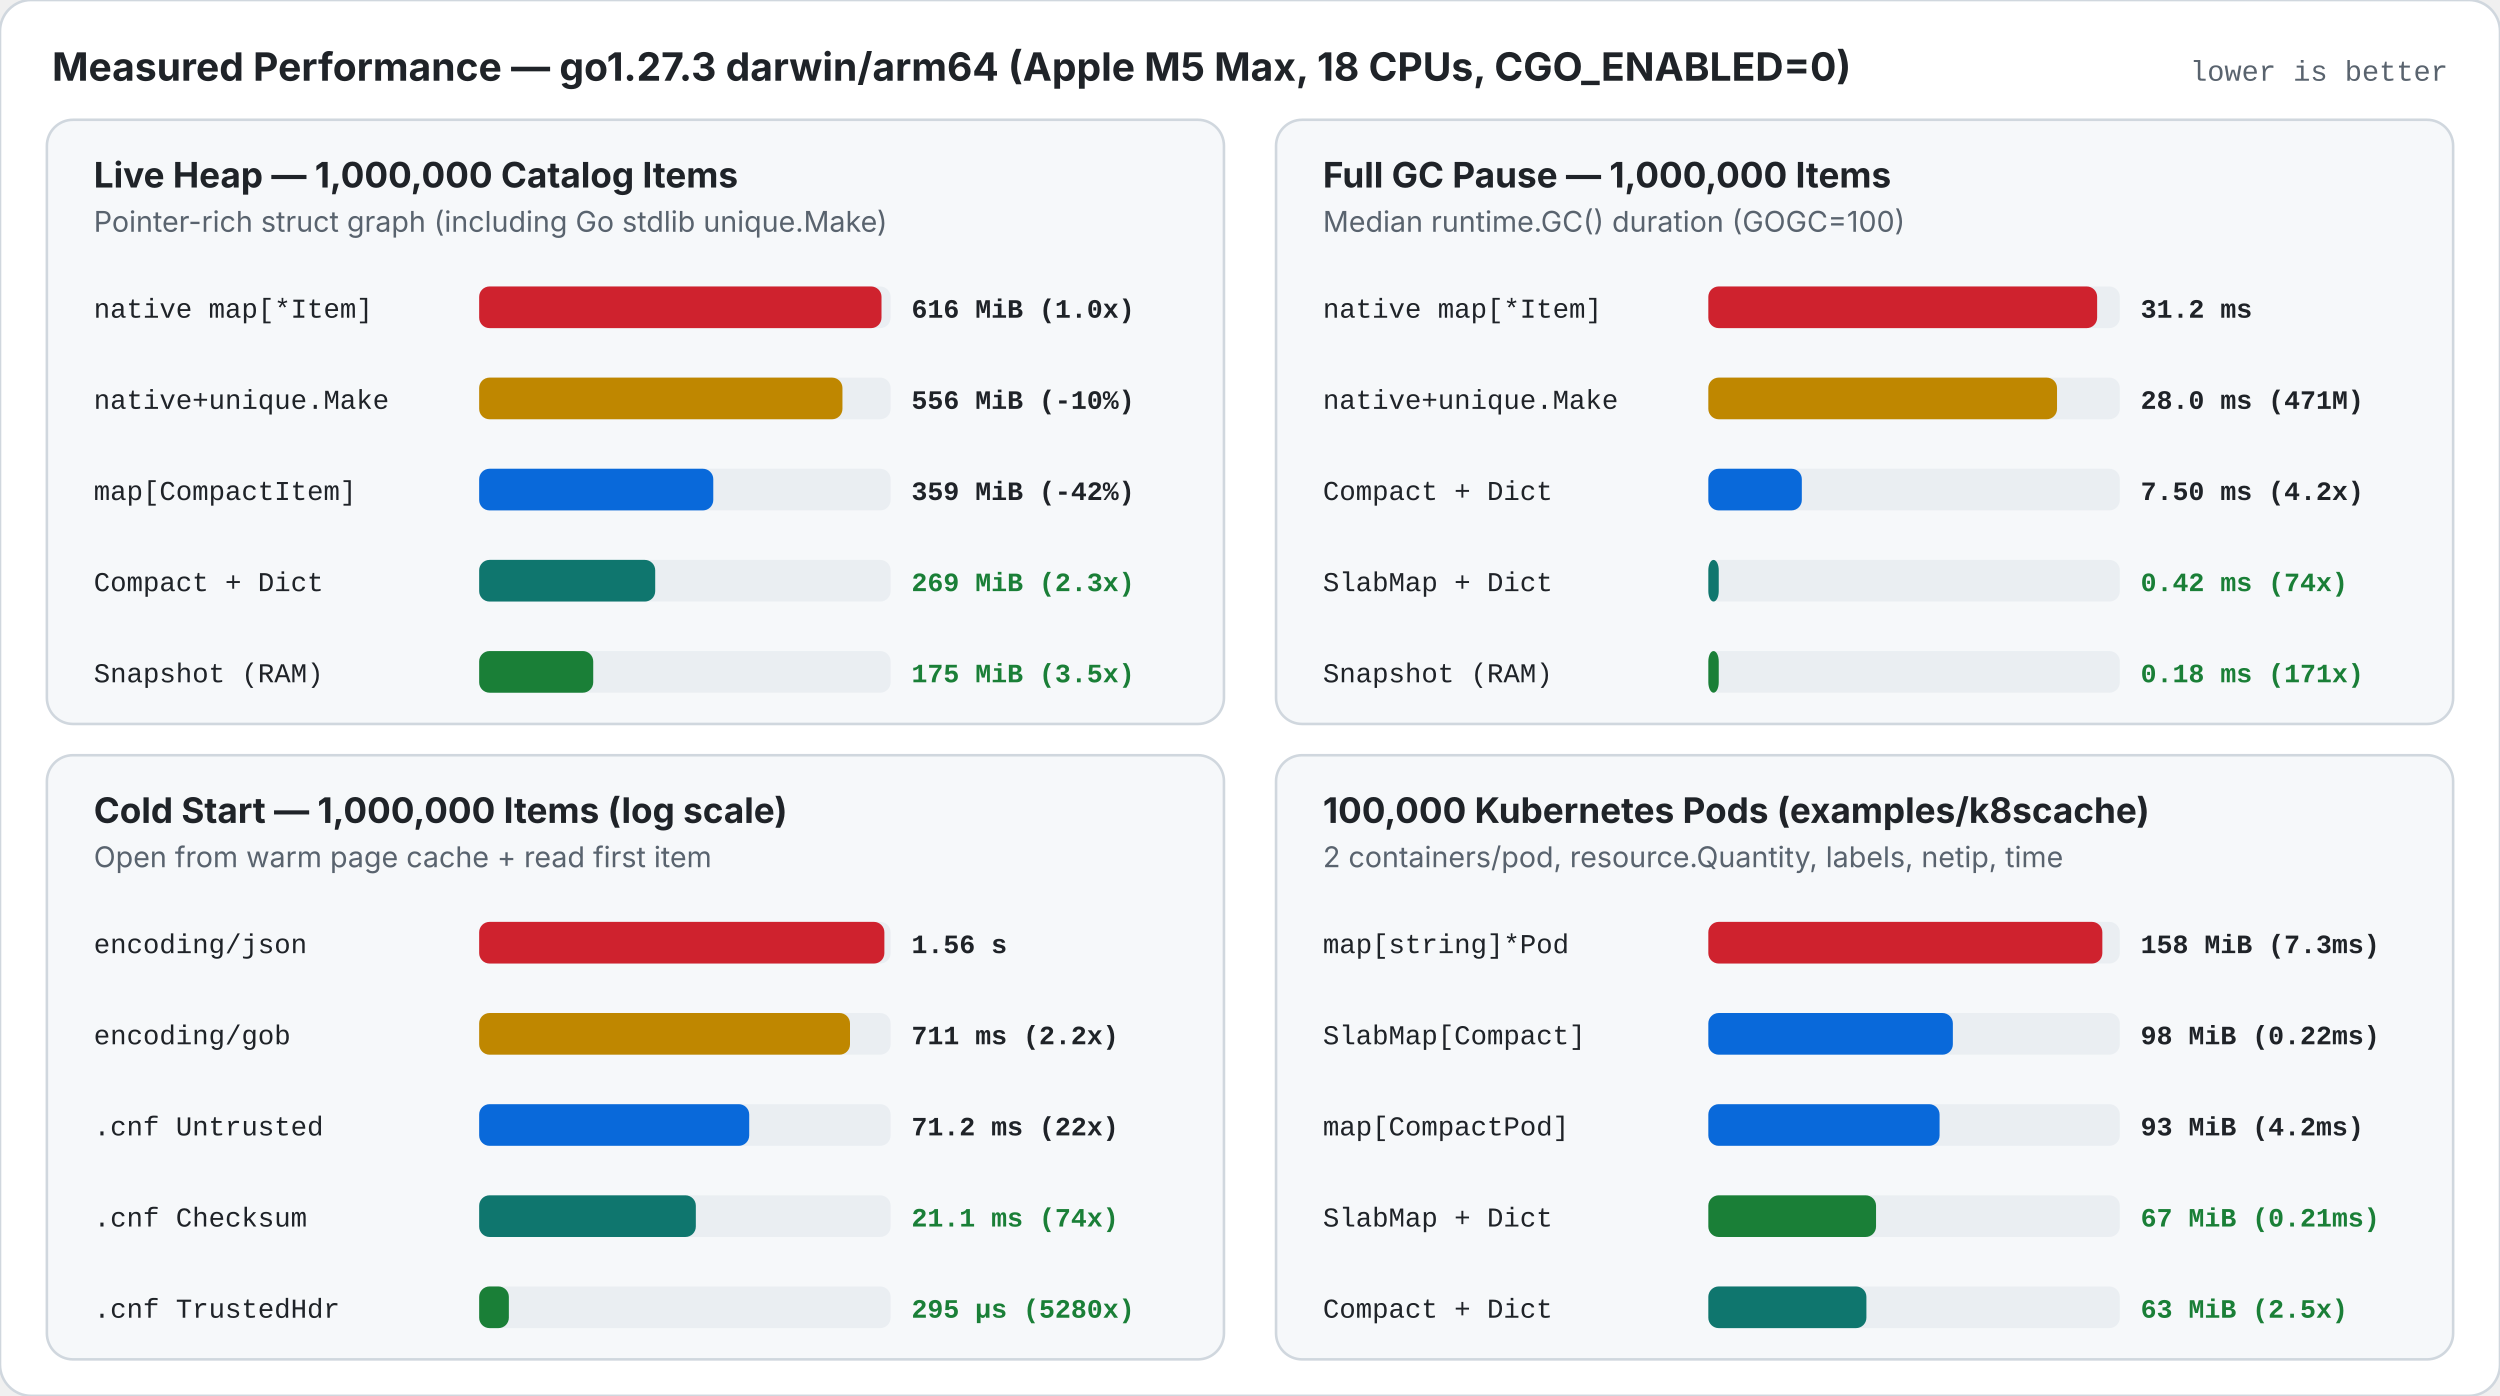
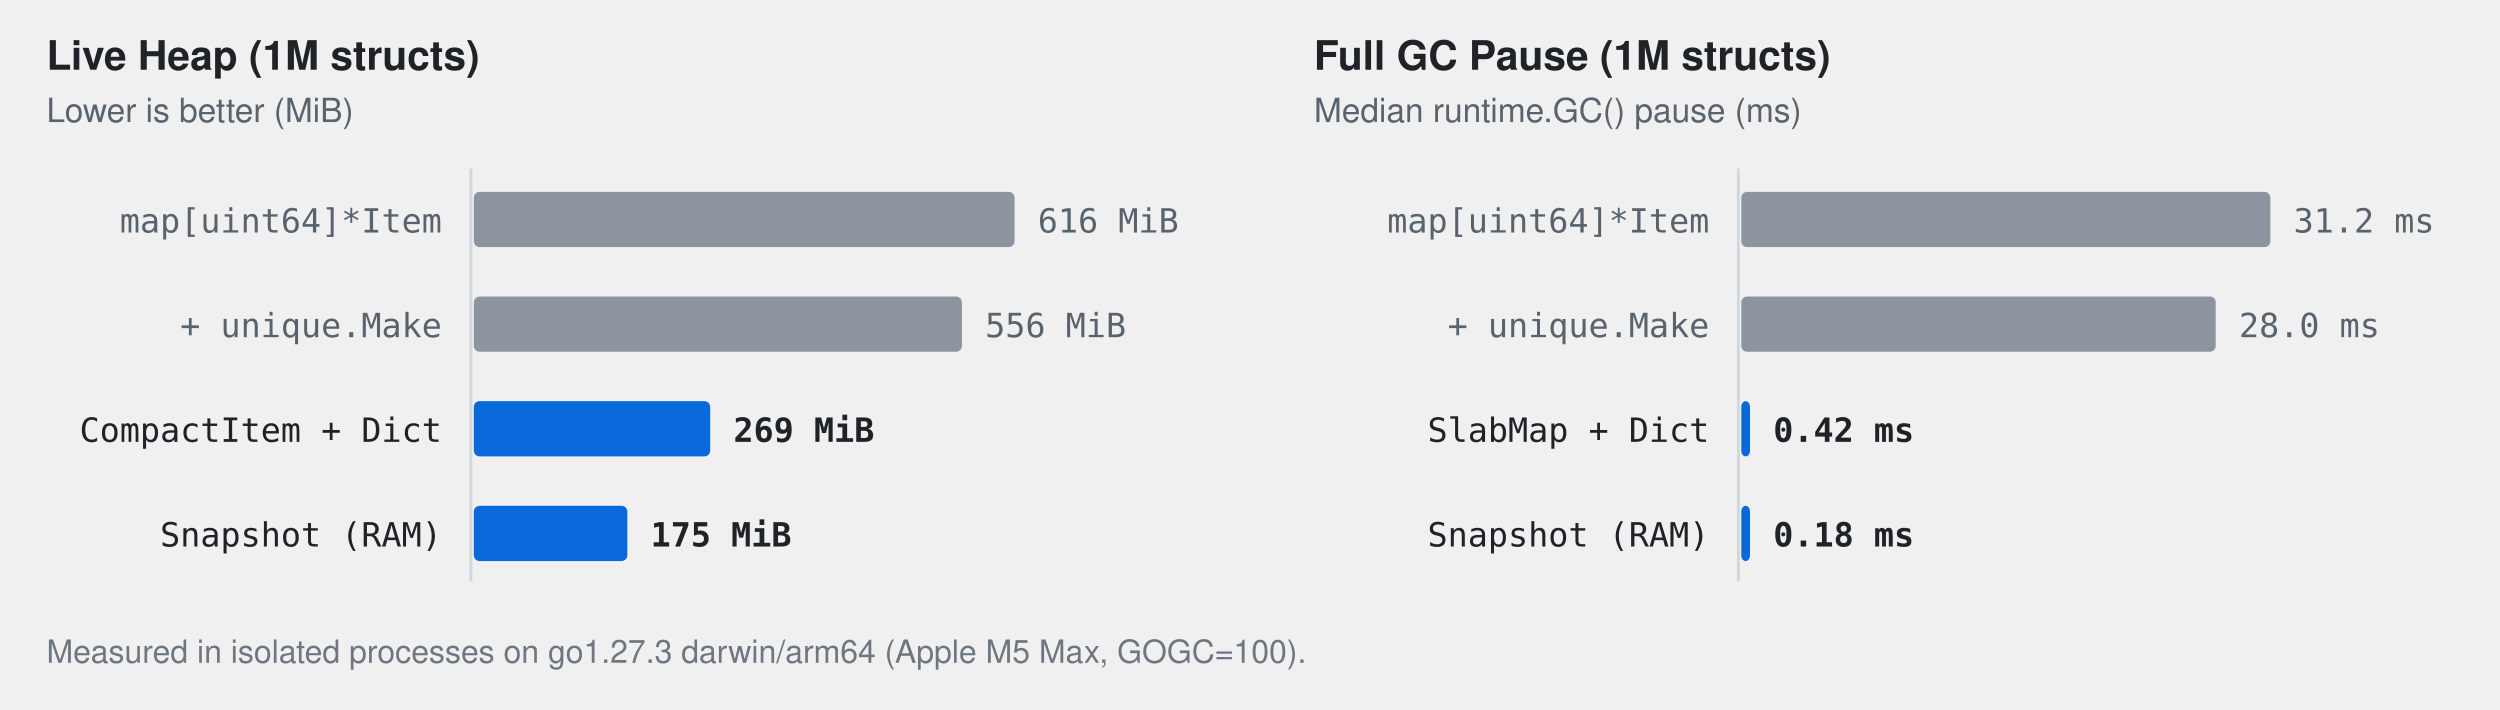
- <svg xmlns="http://www.w3.org/2000/svg" viewBox="0 0 960 536" width="960" height="536" role="img" aria-label="cnfgo benchmark comparison charts">
-   <rect width="960" height="536" rx="12" fill="#ffffff" stroke="#d0d7de" stroke-width="1" />
-   <text x="20" y="31" font-family="-apple-system, BlinkMacSystemFont, 'Segoe UI', Inter, Roboto, Helvetica, Arial, sans-serif" font-size="15" font-weight="700" fill="#1f2328">Measured Performance — go1.27.3 darwin/arm64 (Apple M5 Max, 18 CPUs, CGO_ENABLED=0)</text>
-   <text x="940" y="31" text-anchor="end" font-family="ui-monospace, SFMono-Regular, 'SF Mono', Menlo, Consolas, 'Liberation Mono', monospace" font-size="11" fill="#59636e">lower is better</text>
-   <rect x="18" y="46" width="452" height="232" rx="10" fill="#f6f8fa" stroke="#d0d7de" stroke-width="1" />
-   <text x="36" y="72" font-family="-apple-system, BlinkMacSystemFont, 'Segoe UI', Inter, Roboto, Helvetica, Arial, sans-serif" font-size="13.5" font-weight="700" fill="#1f2328">Live Heap — 1,000,000 Catalog Items</text>
-   <text x="36" y="89" font-family="-apple-system, BlinkMacSystemFont, 'Segoe UI', Inter, Roboto, Helvetica, Arial, sans-serif" font-size="11" fill="#59636e">Pointer-rich struct graph (including Go stdlib unique.Make)</text>
-   <text x="36" y="122" font-family="ui-monospace, SFMono-Regular, 'SF Mono', Menlo, Consolas, 'Liberation Mono', monospace" font-size="10.5" fill="#1f2328">native map[*Item]</text>
-   <rect x="184" y="110" width="158" height="16" rx="4" fill="#eaeef2" />
-   <rect x="184" y="110" width="154.5" height="16" rx="4" fill="#cf222e" />
-   <text x="350" y="122" font-family="ui-monospace, SFMono-Regular, 'SF Mono', Menlo, Consolas, 'Liberation Mono', monospace" font-size="10.2" font-weight="600" fill="#1f2328">616 MiB (1.0x)</text>
-   <text x="36" y="157" font-family="ui-monospace, SFMono-Regular, 'SF Mono', Menlo, Consolas, 'Liberation Mono', monospace" font-size="10.5" fill="#1f2328">native+unique.Make</text>
-   <rect x="184" y="145" width="158" height="16" rx="4" fill="#eaeef2" />
-   <rect x="184" y="145" width="139.5" height="16" rx="4" fill="#bf8700" />
-   <text x="350" y="157" font-family="ui-monospace, SFMono-Regular, 'SF Mono', Menlo, Consolas, 'Liberation Mono', monospace" font-size="10.2" font-weight="600" fill="#1f2328">556 MiB (-10%)</text>
-   <text x="36" y="192" font-family="ui-monospace, SFMono-Regular, 'SF Mono', Menlo, Consolas, 'Liberation Mono', monospace" font-size="10.5" fill="#1f2328">map[CompactItem]</text>
-   <rect x="184" y="180" width="158" height="16" rx="4" fill="#eaeef2" />
-   <rect x="184" y="180" width="89.9" height="16" rx="4" fill="#0969da" />
-   <text x="350" y="192" font-family="ui-monospace, SFMono-Regular, 'SF Mono', Menlo, Consolas, 'Liberation Mono', monospace" font-size="10.2" font-weight="600" fill="#1f2328">359 MiB (-42%)</text>
-   <text x="36" y="227" font-family="ui-monospace, SFMono-Regular, 'SF Mono', Menlo, Consolas, 'Liberation Mono', monospace" font-size="10.5" fill="#1f2328">Compact + Dict</text>
-   <rect x="184" y="215" width="158" height="16" rx="4" fill="#eaeef2" />
-   <rect x="184" y="215" width="67.6" height="16" rx="4" fill="#0f766e" />
-   <text x="350" y="227" font-family="ui-monospace, SFMono-Regular, 'SF Mono', Menlo, Consolas, 'Liberation Mono', monospace" font-size="10.2" font-weight="600" fill="#1a7f37">269 MiB (2.3x)</text>
-   <text x="36" y="262" font-family="ui-monospace, SFMono-Regular, 'SF Mono', Menlo, Consolas, 'Liberation Mono', monospace" font-size="10.5" fill="#1f2328">Snapshot (RAM)</text>
-   <rect x="184" y="250" width="158" height="16" rx="4" fill="#eaeef2" />
-   <rect x="184" y="250" width="43.8" height="16" rx="4" fill="#1a7f37" />
-   <text x="350" y="262" font-family="ui-monospace, SFMono-Regular, 'SF Mono', Menlo, Consolas, 'Liberation Mono', monospace" font-size="10.2" font-weight="600" fill="#1a7f37">175 MiB (3.5x)</text>
-   <rect x="490" y="46" width="452" height="232" rx="10" fill="#f6f8fa" stroke="#d0d7de" stroke-width="1" />
-   <text x="508" y="72" font-family="-apple-system, BlinkMacSystemFont, 'Segoe UI', Inter, Roboto, Helvetica, Arial, sans-serif" font-size="13.5" font-weight="700" fill="#1f2328">Full GC Pause — 1,000,000 Items</text>
-   <text x="508" y="89" font-family="-apple-system, BlinkMacSystemFont, 'Segoe UI', Inter, Roboto, Helvetica, Arial, sans-serif" font-size="11" fill="#59636e">Median runtime.GC() duration (GOGC=100)</text>
-   <text x="508" y="122" font-family="ui-monospace, SFMono-Regular, 'SF Mono', Menlo, Consolas, 'Liberation Mono', monospace" font-size="10.5" fill="#1f2328">native map[*Item]</text>
-   <rect x="656" y="110" width="158" height="16" rx="4" fill="#eaeef2" />
-   <rect x="656" y="110" width="149.3" height="16" rx="4" fill="#cf222e" />
-   <text x="822" y="122" font-family="ui-monospace, SFMono-Regular, 'SF Mono', Menlo, Consolas, 'Liberation Mono', monospace" font-size="10.2" font-weight="600" fill="#1f2328">31.2 ms</text>
-   <text x="508" y="157" font-family="ui-monospace, SFMono-Regular, 'SF Mono', Menlo, Consolas, 'Liberation Mono', monospace" font-size="10.5" fill="#1f2328">native+unique.Make</text>
-   <rect x="656" y="145" width="158" height="16" rx="4" fill="#eaeef2" />
-   <rect x="656" y="145" width="133.9" height="16" rx="4" fill="#bf8700" />
-   <text x="822" y="157" font-family="ui-monospace, SFMono-Regular, 'SF Mono', Menlo, Consolas, 'Liberation Mono', monospace" font-size="10.2" font-weight="600" fill="#1f2328">28.0 ms (471M)</text>
-   <text x="508" y="192" font-family="ui-monospace, SFMono-Regular, 'SF Mono', Menlo, Consolas, 'Liberation Mono', monospace" font-size="10.5" fill="#1f2328">Compact + Dict</text>
-   <rect x="656" y="180" width="158" height="16" rx="4" fill="#eaeef2" />
-   <rect x="656" y="180" width="35.9" height="16" rx="4" fill="#0969da" />
-   <text x="822" y="192" font-family="ui-monospace, SFMono-Regular, 'SF Mono', Menlo, Consolas, 'Liberation Mono', monospace" font-size="10.2" font-weight="600" fill="#1f2328">7.50 ms (4.2x)</text>
-   <text x="508" y="227" font-family="ui-monospace, SFMono-Regular, 'SF Mono', Menlo, Consolas, 'Liberation Mono', monospace" font-size="10.5" fill="#1f2328">SlabMap + Dict</text>
-   <rect x="656" y="215" width="158" height="16" rx="4" fill="#eaeef2" />
-   <rect x="656" y="215" width="4.0" height="16" rx="4" fill="#0f766e" />
-   <text x="822" y="227" font-family="ui-monospace, SFMono-Regular, 'SF Mono', Menlo, Consolas, 'Liberation Mono', monospace" font-size="10.2" font-weight="600" fill="#1a7f37">0.42 ms (74x)</text>
-   <text x="508" y="262" font-family="ui-monospace, SFMono-Regular, 'SF Mono', Menlo, Consolas, 'Liberation Mono', monospace" font-size="10.5" fill="#1f2328">Snapshot (RAM)</text>
-   <rect x="656" y="250" width="158" height="16" rx="4" fill="#eaeef2" />
-   <rect x="656" y="250" width="4.0" height="16" rx="4" fill="#1a7f37" />
-   <text x="822" y="262" font-family="ui-monospace, SFMono-Regular, 'SF Mono', Menlo, Consolas, 'Liberation Mono', monospace" font-size="10.2" font-weight="600" fill="#1a7f37">0.18 ms (171x)</text>
-   <rect x="18" y="290" width="452" height="232" rx="10" fill="#f6f8fa" stroke="#d0d7de" stroke-width="1" />
-   <text x="36" y="316" font-family="-apple-system, BlinkMacSystemFont, 'Segoe UI', Inter, Roboto, Helvetica, Arial, sans-serif" font-size="13.5" font-weight="700" fill="#1f2328">Cold Start — 1,000,000 Items (log scale)</text>
-   <text x="36" y="333" font-family="-apple-system, BlinkMacSystemFont, 'Segoe UI', Inter, Roboto, Helvetica, Arial, sans-serif" font-size="11" fill="#59636e">Open from warm page cache + read first item</text>
-   <text x="36" y="366" font-family="ui-monospace, SFMono-Regular, 'SF Mono', Menlo, Consolas, 'Liberation Mono', monospace" font-size="10.5" fill="#1f2328">encoding/json</text>
-   <rect x="184" y="354" width="158" height="16" rx="4" fill="#eaeef2" />
-   <rect x="184" y="354" width="155.6" height="16" rx="4" fill="#cf222e" />
-   <text x="350" y="366" font-family="ui-monospace, SFMono-Regular, 'SF Mono', Menlo, Consolas, 'Liberation Mono', monospace" font-size="10.2" font-weight="600" fill="#1f2328">1.56 s</text>
-   <text x="36" y="401" font-family="ui-monospace, SFMono-Regular, 'SF Mono', Menlo, Consolas, 'Liberation Mono', monospace" font-size="10.5" fill="#1f2328">encoding/gob</text>
-   <rect x="184" y="389" width="158" height="16" rx="4" fill="#eaeef2" />
-   <rect x="184" y="389" width="142.4" height="16" rx="4" fill="#bf8700" />
-   <text x="350" y="401" font-family="ui-monospace, SFMono-Regular, 'SF Mono', Menlo, Consolas, 'Liberation Mono', monospace" font-size="10.2" font-weight="600" fill="#1f2328">711 ms (2.2x)</text>
-   <text x="36" y="436" font-family="ui-monospace, SFMono-Regular, 'SF Mono', Menlo, Consolas, 'Liberation Mono', monospace" font-size="10.5" fill="#1f2328">.cnf Untrusted</text>
-   <rect x="184" y="424" width="158" height="16" rx="4" fill="#eaeef2" />
-   <rect x="184" y="424" width="103.7" height="16" rx="4" fill="#0969da" />
-   <text x="350" y="436" font-family="ui-monospace, SFMono-Regular, 'SF Mono', Menlo, Consolas, 'Liberation Mono', monospace" font-size="10.2" font-weight="600" fill="#1f2328">71.2 ms (22x)</text>
-   <text x="36" y="471" font-family="ui-monospace, SFMono-Regular, 'SF Mono', Menlo, Consolas, 'Liberation Mono', monospace" font-size="10.5" fill="#1f2328">.cnf Checksum</text>
-   <rect x="184" y="459" width="158" height="16" rx="4" fill="#eaeef2" />
-   <rect x="184" y="459" width="83.2" height="16" rx="4" fill="#0f766e" />
-   <text x="350" y="471" font-family="ui-monospace, SFMono-Regular, 'SF Mono', Menlo, Consolas, 'Liberation Mono', monospace" font-size="10.2" font-weight="600" fill="#1a7f37">21.1 ms (74x)</text>
-   <text x="36" y="506" font-family="ui-monospace, SFMono-Regular, 'SF Mono', Menlo, Consolas, 'Liberation Mono', monospace" font-size="10.5" fill="#1f2328">.cnf TrustedHdr</text>
-   <rect x="184" y="494" width="158" height="16" rx="4" fill="#eaeef2" />
-   <rect x="184" y="494" width="11.4" height="16" rx="4" fill="#1a7f37" />
-   <text x="350" y="506" font-family="ui-monospace, SFMono-Regular, 'SF Mono', Menlo, Consolas, 'Liberation Mono', monospace" font-size="10.2" font-weight="600" fill="#1a7f37">295 µs (5280x)</text>
-   <rect x="490" y="290" width="452" height="232" rx="10" fill="#f6f8fa" stroke="#d0d7de" stroke-width="1" />
-   <text x="508" y="316" font-family="-apple-system, BlinkMacSystemFont, 'Segoe UI', Inter, Roboto, Helvetica, Arial, sans-serif" font-size="13.5" font-weight="700" fill="#1f2328">100,000 Kubernetes Pods (examples/k8scache)</text>
-   <text x="508" y="333" font-family="-apple-system, BlinkMacSystemFont, 'Segoe UI', Inter, Roboto, Helvetica, Arial, sans-serif" font-size="11" fill="#59636e">2 containers/pod, resource.Quantity, labels, netip, time</text>
-   <text x="508" y="366" font-family="ui-monospace, SFMono-Regular, 'SF Mono', Menlo, Consolas, 'Liberation Mono', monospace" font-size="10.5" fill="#1f2328">map[string]*Pod</text>
-   <rect x="656" y="354" width="158" height="16" rx="4" fill="#eaeef2" />
-   <rect x="656" y="354" width="151.3" height="16" rx="4" fill="#cf222e" />
-   <text x="822" y="366" font-family="ui-monospace, SFMono-Regular, 'SF Mono', Menlo, Consolas, 'Liberation Mono', monospace" font-size="10.2" font-weight="600" fill="#1f2328">158 MiB (7.3ms)</text>
-   <text x="508" y="401" font-family="ui-monospace, SFMono-Regular, 'SF Mono', Menlo, Consolas, 'Liberation Mono', monospace" font-size="10.5" fill="#1f2328">SlabMap[Compact]</text>
-   <rect x="656" y="389" width="158" height="16" rx="4" fill="#eaeef2" />
-   <rect x="656" y="389" width="93.9" height="16" rx="4" fill="#0969da" />
-   <text x="822" y="401" font-family="ui-monospace, SFMono-Regular, 'SF Mono', Menlo, Consolas, 'Liberation Mono', monospace" font-size="10.2" font-weight="600" fill="#1f2328">98 MiB (0.22ms)</text>
-   <text x="508" y="436" font-family="ui-monospace, SFMono-Regular, 'SF Mono', Menlo, Consolas, 'Liberation Mono', monospace" font-size="10.5" fill="#1f2328">map[CompactPod]</text>
-   <rect x="656" y="424" width="158" height="16" rx="4" fill="#eaeef2" />
-   <rect x="656" y="424" width="88.8" height="16" rx="4" fill="#0969da" />
-   <text x="822" y="436" font-family="ui-monospace, SFMono-Regular, 'SF Mono', Menlo, Consolas, 'Liberation Mono', monospace" font-size="10.2" font-weight="600" fill="#1f2328">93 MiB (4.2ms)</text>
-   <text x="508" y="471" font-family="ui-monospace, SFMono-Regular, 'SF Mono', Menlo, Consolas, 'Liberation Mono', monospace" font-size="10.5" fill="#1f2328">SlabMap + Dict</text>
-   <rect x="656" y="459" width="158" height="16" rx="4" fill="#eaeef2" />
-   <rect x="656" y="459" width="64.4" height="16" rx="4" fill="#1a7f37" />
-   <text x="822" y="471" font-family="ui-monospace, SFMono-Regular, 'SF Mono', Menlo, Consolas, 'Liberation Mono', monospace" font-size="10.2" font-weight="600" fill="#1a7f37">67 MiB (0.21ms)</text>
-   <text x="508" y="506" font-family="ui-monospace, SFMono-Regular, 'SF Mono', Menlo, Consolas, 'Liberation Mono', monospace" font-size="10.5" fill="#1f2328">Compact + Dict</text>
-   <rect x="656" y="494" width="158" height="16" rx="4" fill="#eaeef2" />
-   <rect x="656" y="494" width="60.7" height="16" rx="4" fill="#0f766e" />
-   <text x="822" y="506" font-family="ui-monospace, SFMono-Regular, 'SF Mono', Menlo, Consolas, 'Liberation Mono', monospace" font-size="10.2" font-weight="600" fill="#1a7f37">63 MiB (2.5x)</text>
+ <svg xmlns="http://www.w3.org/2000/svg" viewBox="0 0 860 244" width="860" height="244" role="img" aria-label="Heap size and GC pause for 1,000,000 catalog structs">
+   <text x="16" y="24" font-family="-apple-system, BlinkMacSystemFont, 'Segoe UI', Helvetica, Arial, sans-serif" font-size="14" font-weight="600" fill="#1f2328">Live Heap (1M structs)</text>
+   <text x="16" y="42" font-family="-apple-system, BlinkMacSystemFont, 'Segoe UI', Helvetica, Arial, sans-serif" font-size="11.5" fill="#59636e">Lower is better (MiB)</text>
+   <line x1="162" y1="58" x2="162" y2="200" stroke="#d0d7de" stroke-width="1" />
+   <text x="152" y="80" text-anchor="end" font-family="ui-monospace, SFMono-Regular, 'SF Mono', Menlo, Consolas, monospace" font-size="11.5" fill="#59636e">map[uint64]*Item</text>
+   <rect x="163" y="66" width="186.0" height="19" rx="2" fill="#8c959f" />
+   <text x="357.0" y="80" font-family="ui-monospace, SFMono-Regular, 'SF Mono', Menlo, Consolas, monospace" font-size="11.5" font-weight="400" fill="#59636e">616 MiB</text>
+   <text x="152" y="116" text-anchor="end" font-family="ui-monospace, SFMono-Regular, 'SF Mono', Menlo, Consolas, monospace" font-size="11.5" fill="#59636e">+ unique.Make</text>
+   <rect x="163" y="102" width="167.9" height="19" rx="2" fill="#8c959f" />
+   <text x="338.9" y="116" font-family="ui-monospace, SFMono-Regular, 'SF Mono', Menlo, Consolas, monospace" font-size="11.5" font-weight="400" fill="#59636e">556 MiB</text>
+   <text x="152" y="152" text-anchor="end" font-family="ui-monospace, SFMono-Regular, 'SF Mono', Menlo, Consolas, monospace" font-size="11.5" fill="#1f2328">CompactItem + Dict</text>
+   <rect x="163" y="138" width="81.3" height="19" rx="2" fill="#0969da" />
+   <text x="252.3" y="152" font-family="ui-monospace, SFMono-Regular, 'SF Mono', Menlo, Consolas, monospace" font-size="11.5" font-weight="600" fill="#1f2328">269 MiB</text>
+   <text x="152" y="188" text-anchor="end" font-family="ui-monospace, SFMono-Regular, 'SF Mono', Menlo, Consolas, monospace" font-size="11.5" fill="#1f2328">Snapshot (RAM)</text>
+   <rect x="163" y="174" width="52.8" height="19" rx="2" fill="#0969da" />
+   <text x="223.8" y="188" font-family="ui-monospace, SFMono-Regular, 'SF Mono', Menlo, Consolas, monospace" font-size="11.5" font-weight="600" fill="#1f2328">175 MiB</text>
+   <text x="452" y="24" font-family="-apple-system, BlinkMacSystemFont, 'Segoe UI', Helvetica, Arial, sans-serif" font-size="14" font-weight="600" fill="#1f2328">Full GC Pause (1M structs)</text>
+   <text x="452" y="42" font-family="-apple-system, BlinkMacSystemFont, 'Segoe UI', Helvetica, Arial, sans-serif" font-size="11.5" fill="#59636e">Median runtime.GC() pause (ms)</text>
+   <line x1="598" y1="58" x2="598" y2="200" stroke="#d0d7de" stroke-width="1" />
+   <text x="588" y="80" text-anchor="end" font-family="ui-monospace, SFMono-Regular, 'SF Mono', Menlo, Consolas, monospace" font-size="11.5" fill="#59636e">map[uint64]*Item</text>
+   <rect x="599" y="66" width="182.0" height="19" rx="2" fill="#8c959f" />
+   <text x="789.0" y="80" font-family="ui-monospace, SFMono-Regular, 'SF Mono', Menlo, Consolas, monospace" font-size="11.5" font-weight="400" fill="#59636e">31.2 ms</text>
+   <text x="588" y="116" text-anchor="end" font-family="ui-monospace, SFMono-Regular, 'SF Mono', Menlo, Consolas, monospace" font-size="11.5" fill="#59636e">+ unique.Make</text>
+   <rect x="599" y="102" width="163.2" height="19" rx="2" fill="#8c959f" />
+   <text x="770.2" y="116" font-family="ui-monospace, SFMono-Regular, 'SF Mono', Menlo, Consolas, monospace" font-size="11.5" font-weight="400" fill="#59636e">28.0 ms</text>
+   <text x="588" y="152" text-anchor="end" font-family="ui-monospace, SFMono-Regular, 'SF Mono', Menlo, Consolas, monospace" font-size="11.5" fill="#1f2328">SlabMap + Dict</text>
+   <rect x="599" y="138" width="3.0" height="19" rx="2" fill="#0969da" />
+   <text x="610.0" y="152" font-family="ui-monospace, SFMono-Regular, 'SF Mono', Menlo, Consolas, monospace" font-size="11.5" font-weight="600" fill="#1f2328">0.42 ms</text>
+   <text x="588" y="188" text-anchor="end" font-family="ui-monospace, SFMono-Regular, 'SF Mono', Menlo, Consolas, monospace" font-size="11.5" fill="#1f2328">Snapshot (RAM)</text>
+   <rect x="599" y="174" width="3.0" height="19" rx="2" fill="#0969da" />
+   <text x="610.0" y="188" font-family="ui-monospace, SFMono-Regular, 'SF Mono', Menlo, Consolas, monospace" font-size="11.5" font-weight="600" fill="#1f2328">0.18 ms</text>
+   <text x="16" y="228" font-family="-apple-system, BlinkMacSystemFont, 'Segoe UI', Helvetica, Arial, sans-serif" font-size="11" fill="#6e7781">Measured in isolated processes on go1.27.3 darwin/arm64 (Apple M5 Max, GOGC=100).</text>
</svg>
